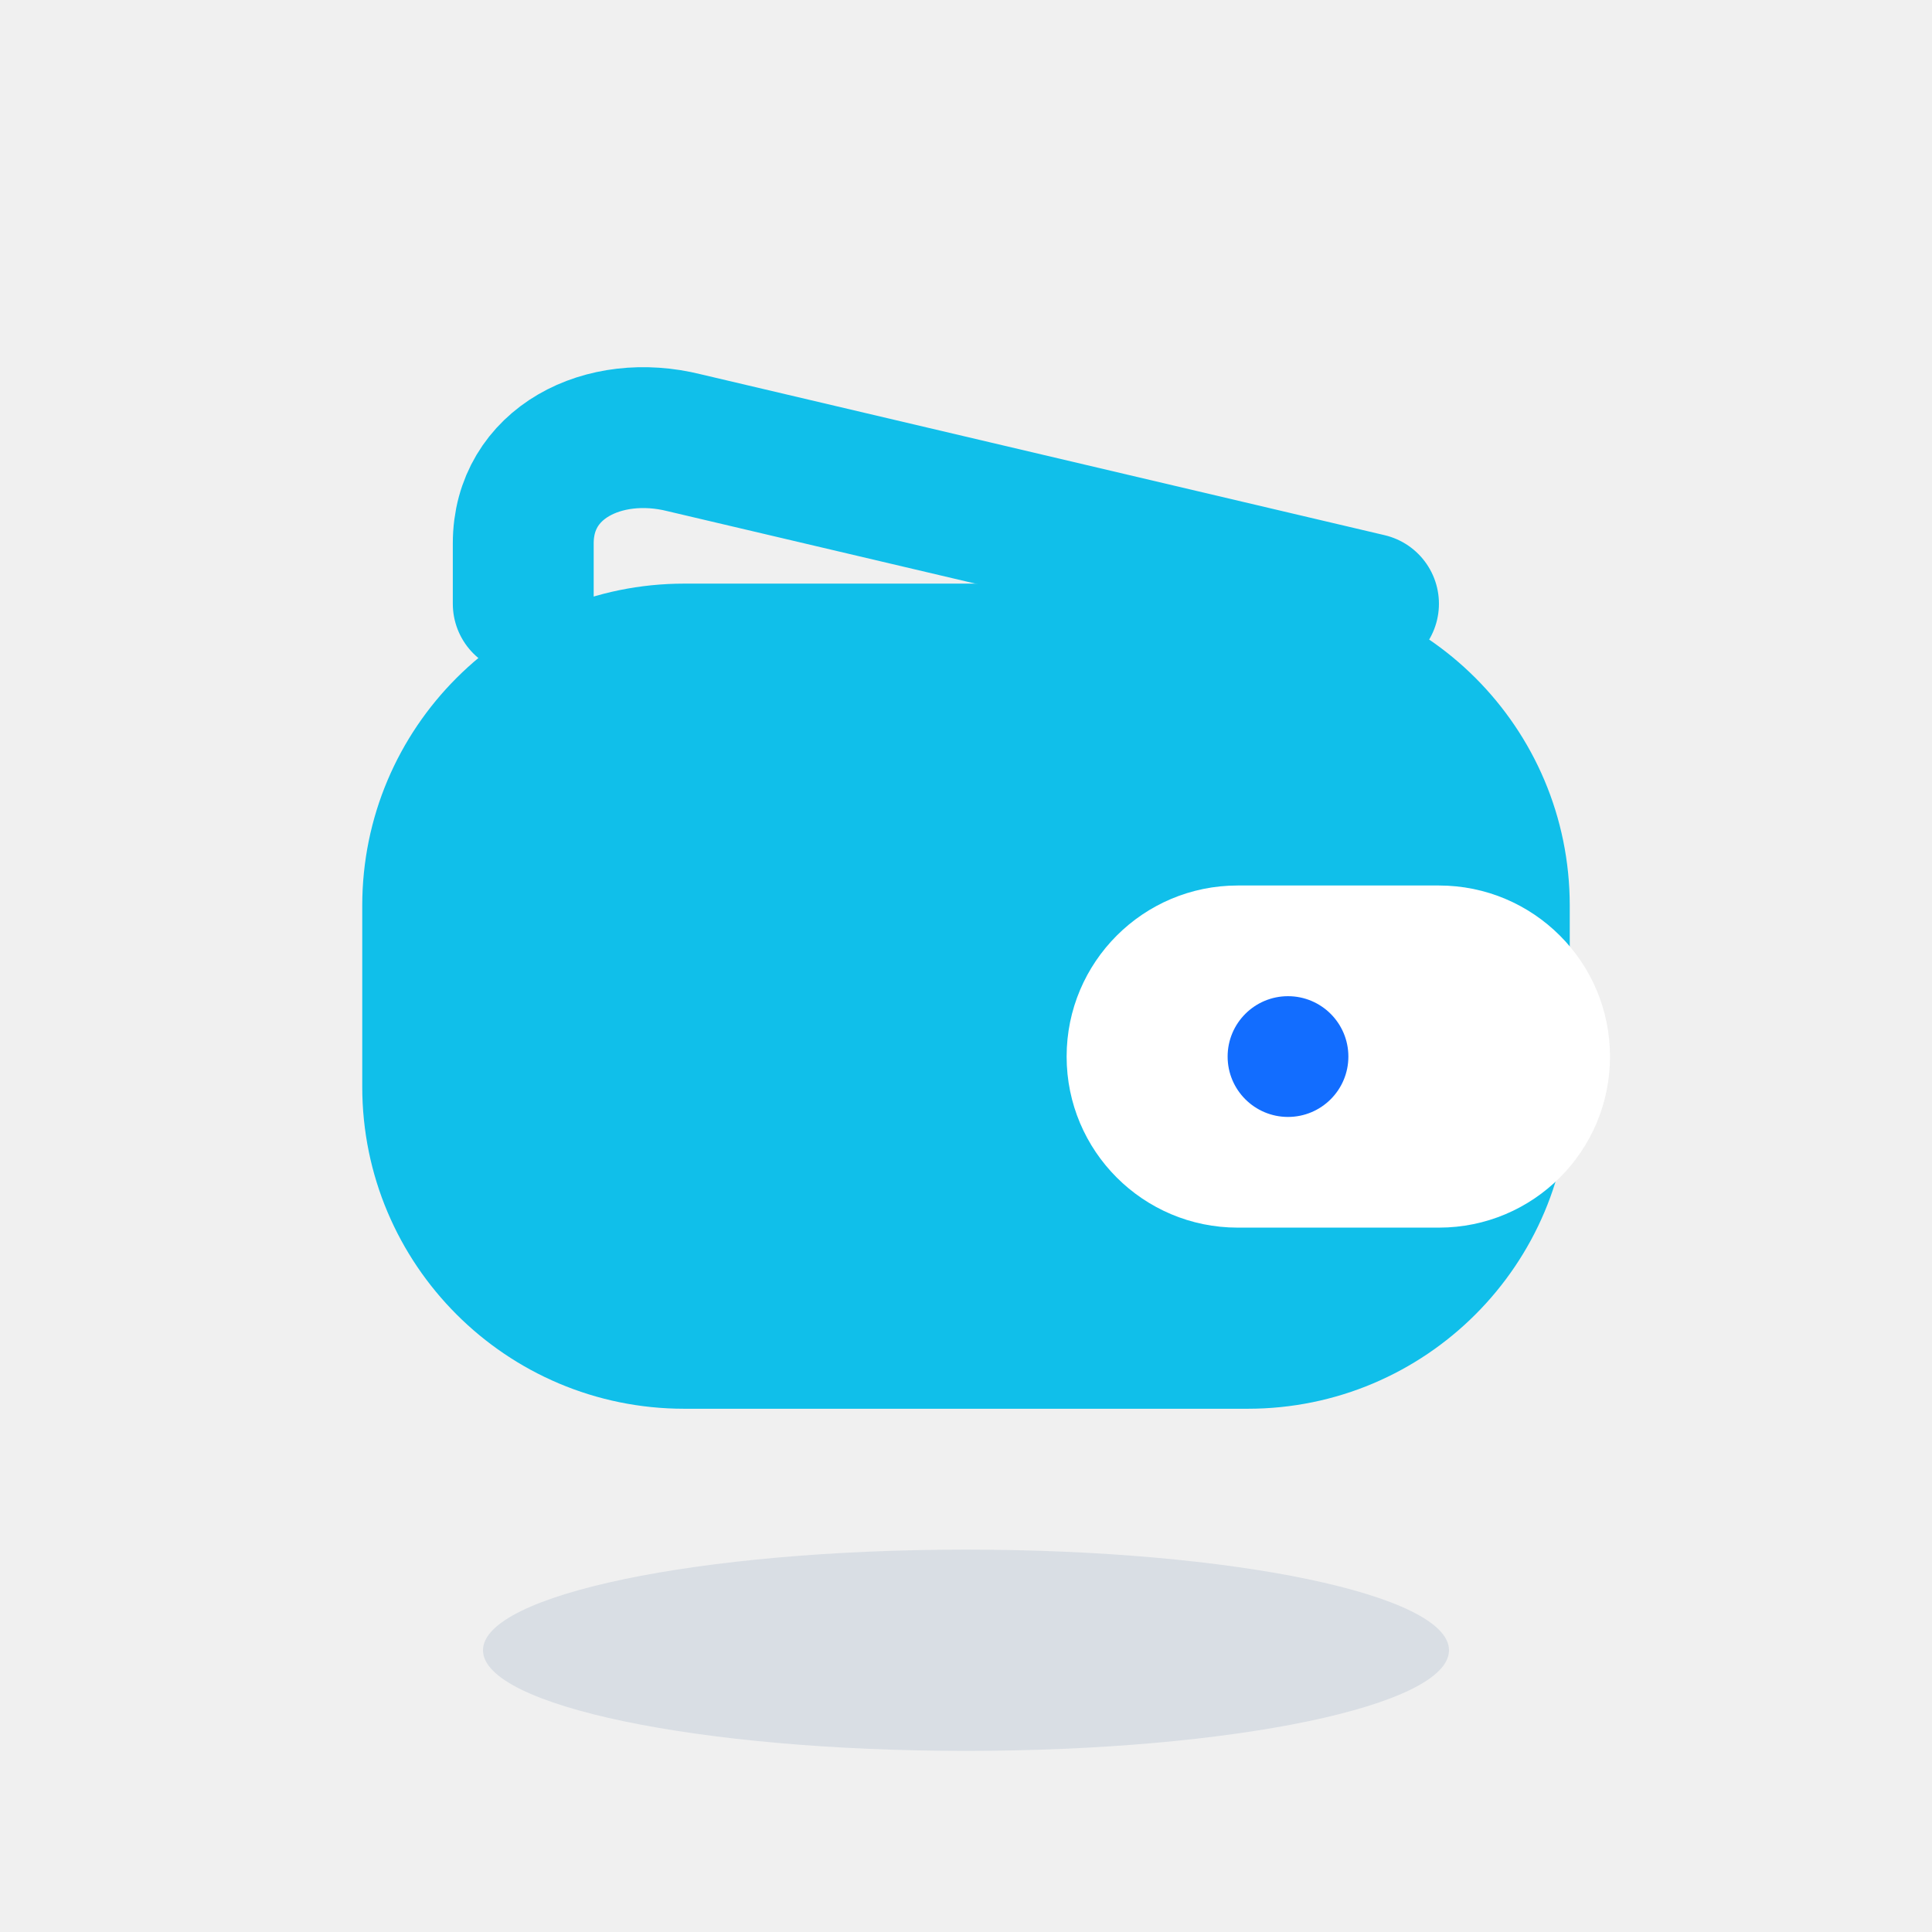
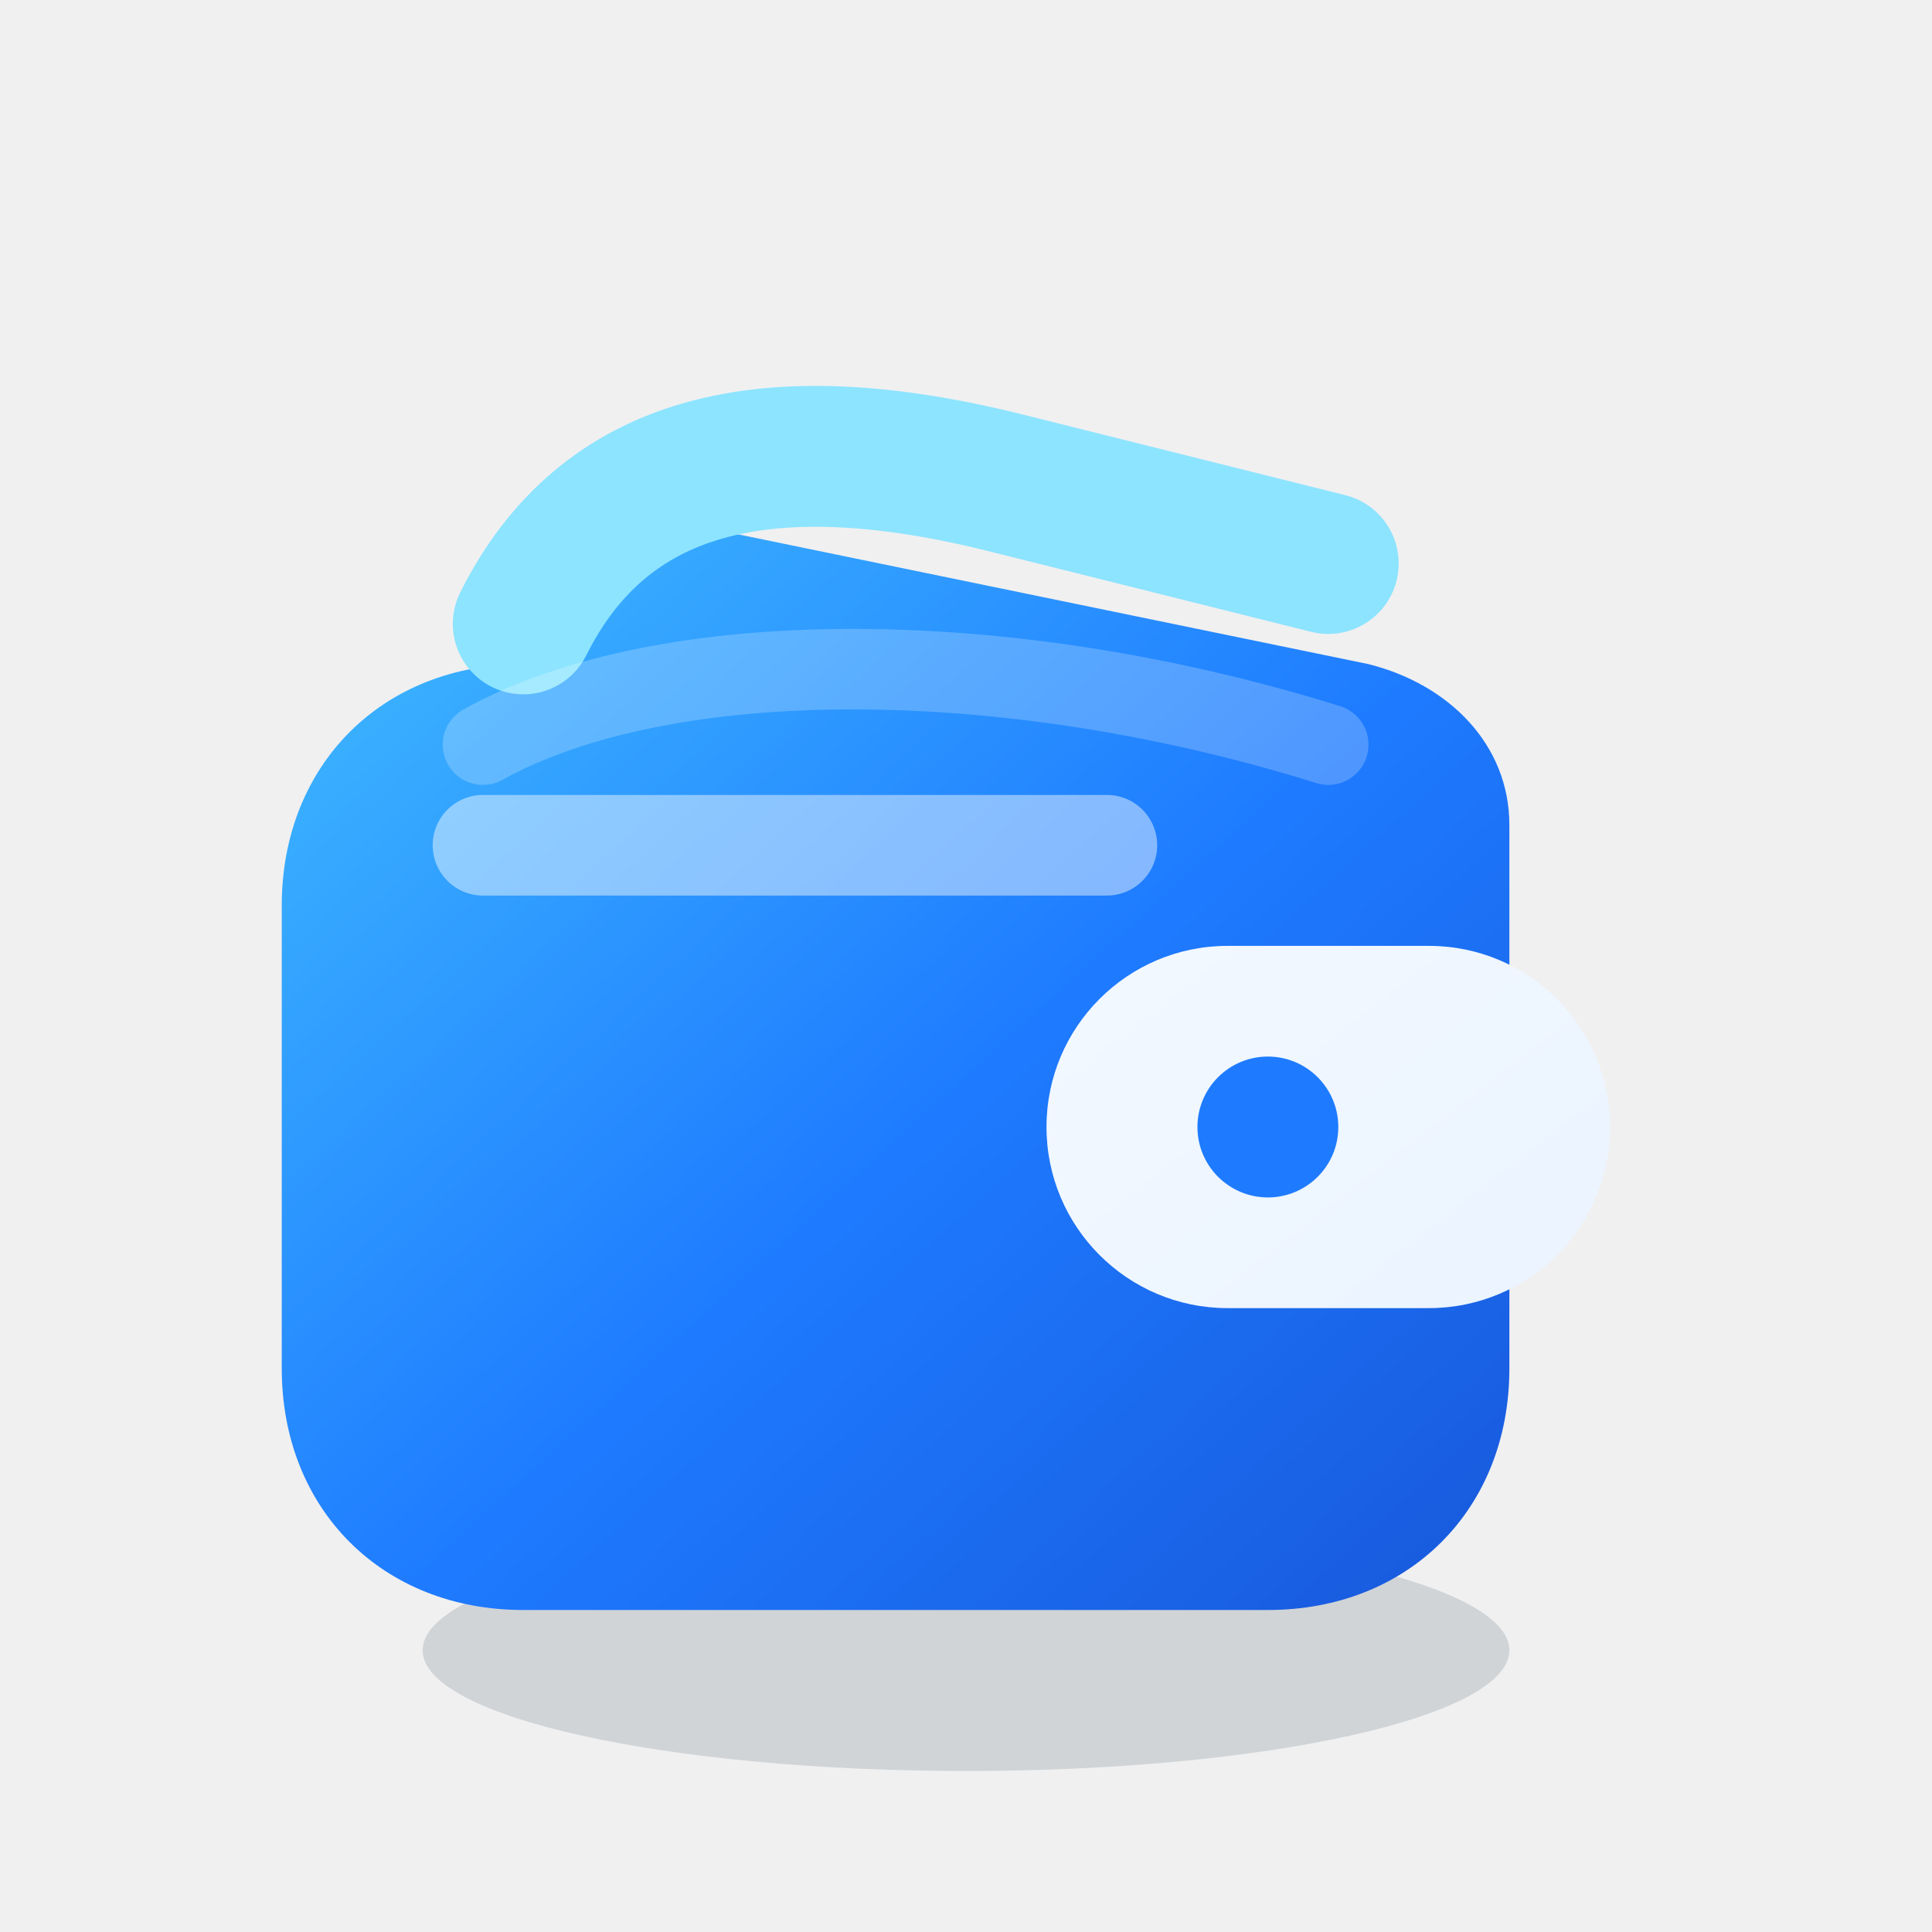
- <svg xmlns="http://www.w3.org/2000/svg" width="96" height="96" viewBox="0 0 96 96" role="img" aria-label="TapGo Wallet micro illustration">
+ <svg xmlns="http://www.w3.org/2000/svg" width="96" height="96" viewBox="0 0 96 96" fill="none" role="img" aria-label="TapGo Wallet 3D service icon">
  <defs>
-     <linearGradient id="g" x1="12" y1="8" x2="84" y2="88">
-       <stop stop-color="#10BFEA" />
-       <stop offset="1" stop-color="#126DFF" />
+     <linearGradient id="blue" x1="18" y1="16" x2="78" y2="82" gradientUnits="userSpaceOnUse">
+       <stop stop-color="#45C5FF" />
+       <stop offset="0.54" stop-color="#1E7BFF" />
+       <stop offset="1" stop-color="#1754D8" />
+     </linearGradient>
+     <linearGradient id="cyan" x1="18" y1="16" x2="78" y2="82" gradientUnits="userSpaceOnUse">
+       <stop stop-color="#5BE7DE" />
+       <stop offset="1" stop-color="#0FA6B6" />
+     </linearGradient>
+     <linearGradient id="green" x1="18" y1="16" x2="78" y2="82" gradientUnits="userSpaceOnUse">
+       <stop stop-color="#72E6A4" />
+       <stop offset="1" stop-color="#16A66A" />
+     </linearGradient>
+     <linearGradient id="orange" x1="18" y1="16" x2="78" y2="82" gradientUnits="userSpaceOnUse">
+       <stop stop-color="#FFD15D" />
+       <stop offset="0.5" stop-color="#FF8A2A" />
+       <stop offset="1" stop-color="#F05A24" />
+     </linearGradient>
+     <linearGradient id="gold" x1="18" y1="16" x2="78" y2="82" gradientUnits="userSpaceOnUse">
+       <stop stop-color="#FFE58A" />
+       <stop offset="0.56" stop-color="#FFBE25" />
+       <stop offset="1" stop-color="#D88A06" />
+     </linearGradient>
+     <linearGradient id="purple" x1="18" y1="16" x2="78" y2="82" gradientUnits="userSpaceOnUse">
+       <stop stop-color="#C8B5FF" />
+       <stop offset="1" stop-color="#6D55F2" />
+     </linearGradient>
+     <linearGradient id="red" x1="18" y1="16" x2="78" y2="82" gradientUnits="userSpaceOnUse">
+       <stop stop-color="#FF9D8D" />
+       <stop offset="1" stop-color="#EC3F54" />
+     </linearGradient>
+     <linearGradient id="slate" x1="18" y1="16" x2="78" y2="82" gradientUnits="userSpaceOnUse">
+       <stop stop-color="#A8B8CC" />
+       <stop offset="1" stop-color="#27435E" />
+     </linearGradient>
+     <linearGradient id="white" x1="24" y1="14" x2="72" y2="76" gradientUnits="userSpaceOnUse">
+       <stop stop-color="#FFFFFF" />
+       <stop offset="1" stop-color="#E9F3FF" />
    </linearGradient>
  </defs>
-   <ellipse cx="48" cy="82" rx="24" ry="5" fill="#073B7A" opacity="0.10" />
-   <path d="M26 30V27c0-4 4-6 8-5l34 8" fill="none" stroke="#10BFEA" stroke-width="7" stroke-linecap="round" />
-   <rect x="18" y="29" width="60" height="41" rx="16" fill="url(#g)" />
-   <rect x="53" y="44" width="27" height="17" rx="8.5" fill="#FFFFFF" />
-   <circle cx="64" cy="52.5" r="3" fill="#126DFF" />
+   <ellipse cx="48" cy="82" rx="27" ry="6" fill="#07213D" opacity="0.14" />
+   <path d="M25 33c0-5 4-8 9-7l34 7c4 1 7 4 7 8v27c0 7-5 12-12 12H26c-7 0-12-5-12-12V45c0-7 5-12 12-12Z" fill="url(#blue)" />
+   <path d="M26 31c4-8 12-10 24-7l16 4" stroke="#8DE4FF" stroke-width="7" stroke-linecap="round" />
+   <rect x="52" y="47" width="28" height="18" rx="9" fill="url(#white)" />
+   <circle cx="63" cy="56" r="3.5" fill="#1E7BFF" />
+   <path d="M24 42h31" stroke="#FFFFFF" stroke-width="5" stroke-linecap="round" opacity="0.45" />
+   <path d="M24 37c9-5 26-5 42 0" stroke="#FFFFFF" stroke-width="4" stroke-linecap="round" opacity="0.22" />
</svg>
